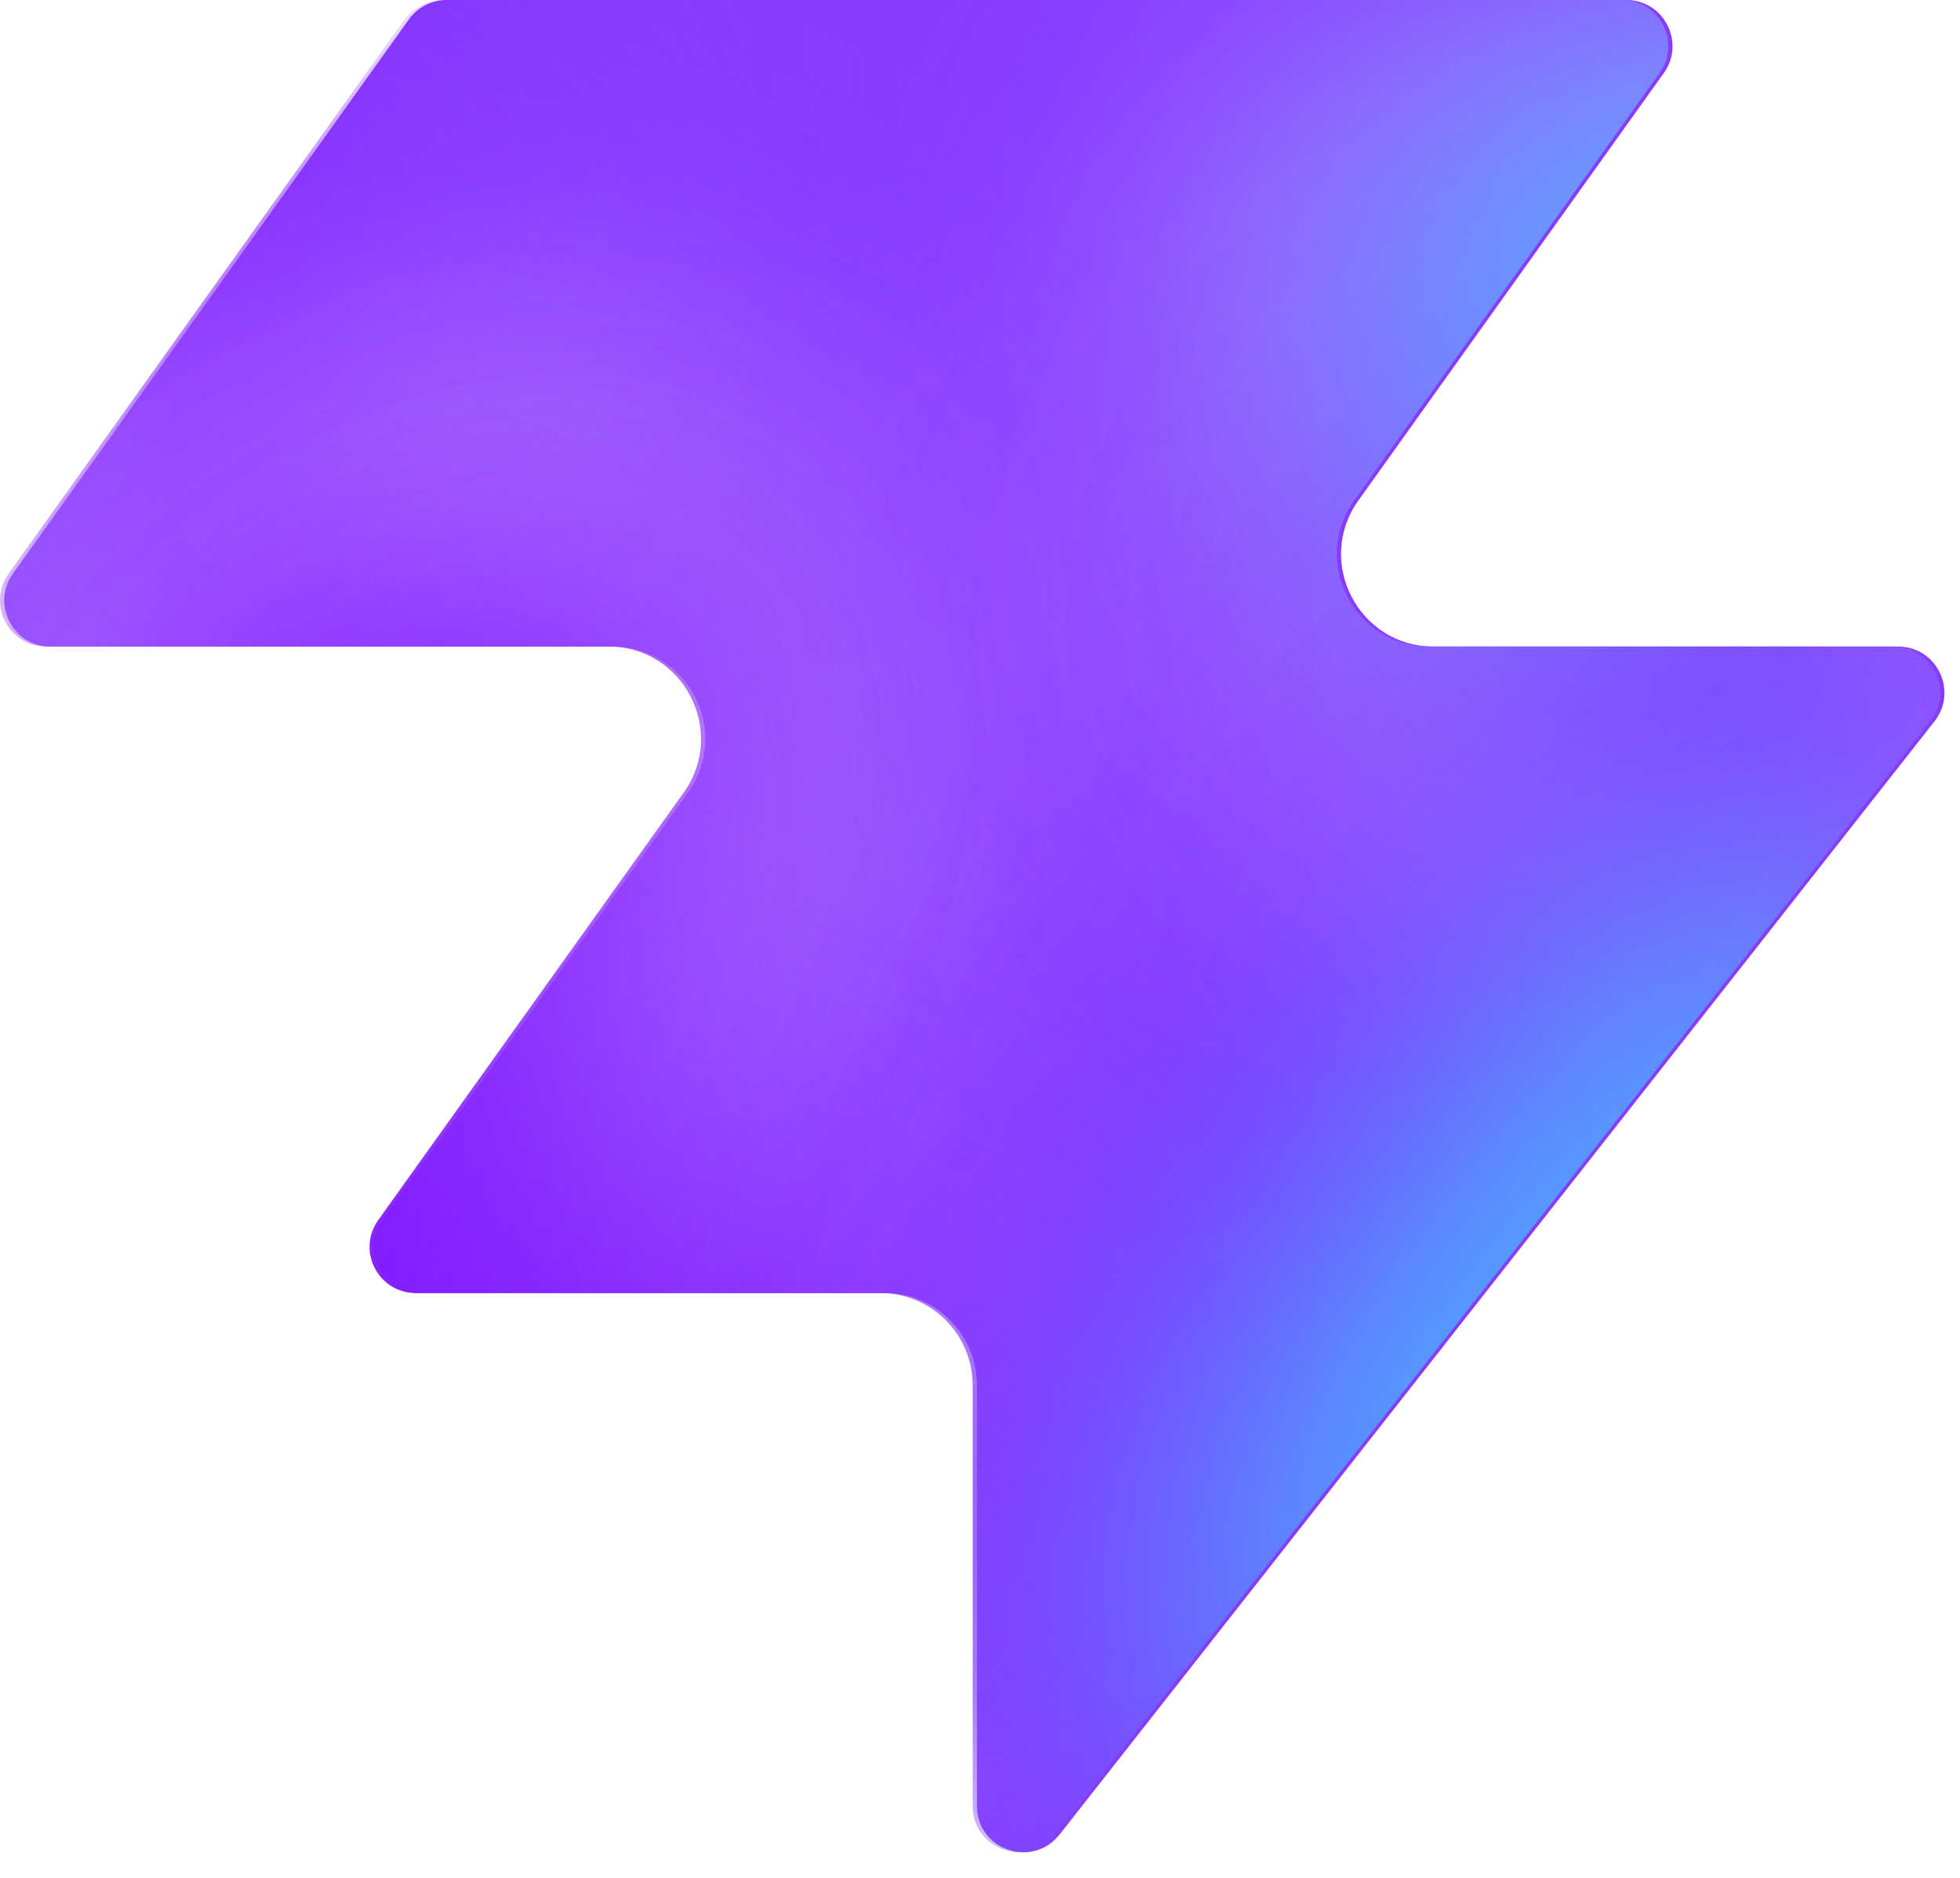
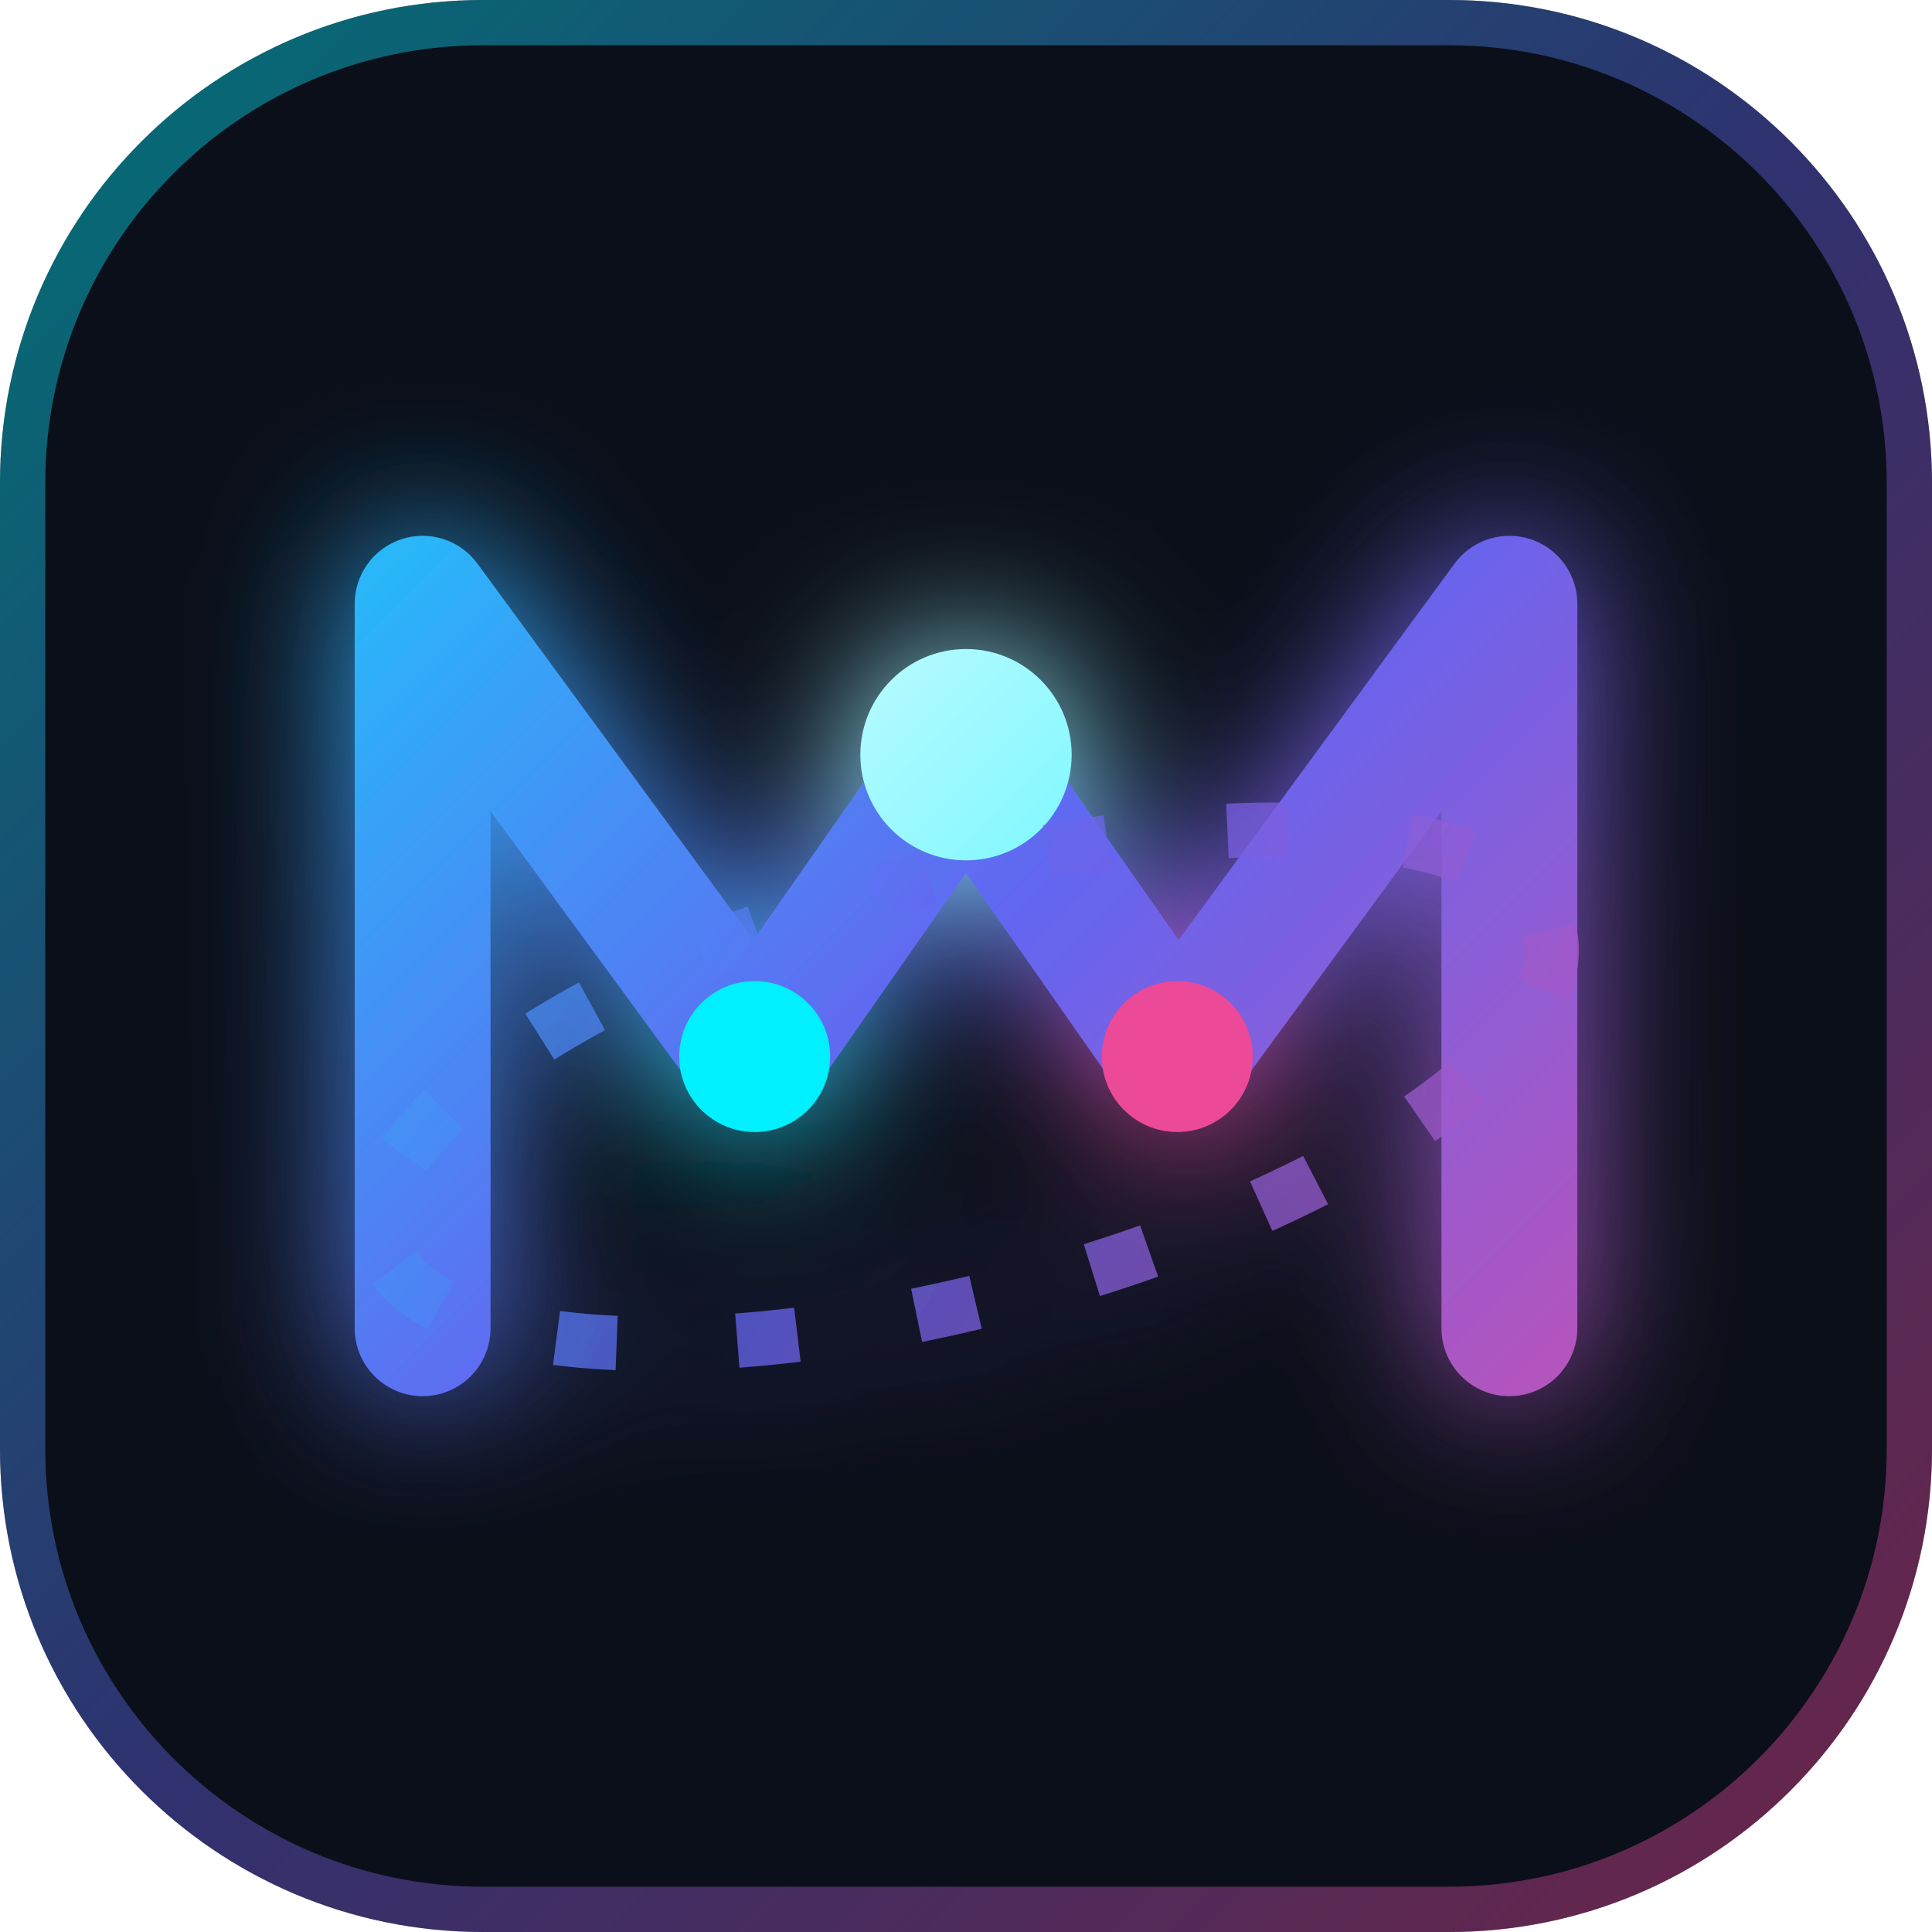
- <svg xmlns="http://www.w3.org/2000/svg" width="48" height="46" fill="none" viewBox="0 0 48 46">
-   <path fill="#863bff" d="M25.946 44.938c-.664.845-2.021.375-2.021-.698V33.937a2.26 2.26 0 0 0-2.262-2.262H10.287c-.92 0-1.456-1.04-.92-1.788l7.48-10.471c1.07-1.497 0-3.578-1.842-3.578H1.237c-.92 0-1.456-1.04-.92-1.788L10.013.474c.214-.297.556-.474.92-.474h28.894c.92 0 1.456 1.04.92 1.788l-7.48 10.471c-1.07 1.498 0 3.579 1.842 3.579h11.377c.943 0 1.473 1.088.89 1.83L25.947 44.94z" style="fill:#863bff;fill:color(display-p3 .525 .23 1);fill-opacity:1" />
-   <mask id="a" width="48" height="46" x="0" y="0" maskUnits="userSpaceOnUse" style="mask-type:alpha">
-     <path fill="#000" d="M25.842 44.938c-.664.844-2.021.375-2.021-.698V33.937a2.26 2.26 0 0 0-2.262-2.262H10.183c-.92 0-1.456-1.04-.92-1.788l7.48-10.471c1.07-1.498 0-3.579-1.842-3.579H1.133c-.92 0-1.456-1.04-.92-1.787L9.91.473c.214-.297.556-.474.92-.474h28.894c.92 0 1.456 1.04.92 1.788l-7.48 10.471c-1.07 1.498 0 3.578 1.842 3.578h11.377c.943 0 1.473 1.088.89 1.832L25.843 44.94z" style="fill:#000;fill-opacity:1" />
-   </mask>
-   <g mask="url(#a)">
-     <g filter="url(#b)">
-       <ellipse cx="5.508" cy="14.704" fill="#ede6ff" rx="5.508" ry="14.704" style="fill:#ede6ff;fill:color(display-p3 .927 .903 1);fill-opacity:1" transform="matrix(.00324 1 1 -.00324 -4.47 31.516)" />
-     </g>
-     <g filter="url(#c)">
-       <ellipse cx="10.399" cy="29.851" fill="#ede6ff" rx="10.399" ry="29.851" style="fill:#ede6ff;fill:color(display-p3 .927 .903 1);fill-opacity:1" transform="matrix(.00324 1 1 -.00324 -39.328 7.883)" />
-     </g>
-     <g filter="url(#d)">
-       <ellipse cx="5.508" cy="30.487" fill="#7e14ff" rx="5.508" ry="30.487" style="fill:#7e14ff;fill:color(display-p3 .492 .077 1);fill-opacity:1" transform="rotate(89.814 -25.913 -14.639)scale(1 -1)" />
-     </g>
-     <g filter="url(#e)">
-       <ellipse cx="5.508" cy="30.599" fill="#7e14ff" rx="5.508" ry="30.599" style="fill:#7e14ff;fill:color(display-p3 .492 .077 1);fill-opacity:1" transform="rotate(89.814 -32.644 -3.334)scale(1 -1)" />
-     </g>
-     <g filter="url(#f)">
-       <ellipse cx="5.508" cy="30.599" fill="#7e14ff" rx="5.508" ry="30.599" style="fill:#7e14ff;fill:color(display-p3 .492 .077 1);fill-opacity:1" transform="matrix(.00324 1 1 -.00324 -34.34 30.47)" />
-     </g>
-     <g filter="url(#g)">
-       <ellipse cx="14.072" cy="22.078" fill="#ede6ff" rx="14.072" ry="22.078" style="fill:#ede6ff;fill:color(display-p3 .927 .903 1);fill-opacity:1" transform="rotate(93.35 24.506 48.493)scale(-1 1)" />
-     </g>
-     <g filter="url(#h)">
-       <ellipse cx="3.47" cy="21.501" fill="#7e14ff" rx="3.47" ry="21.501" style="fill:#7e14ff;fill:color(display-p3 .492 .077 1);fill-opacity:1" transform="rotate(89.009 28.708 47.59)scale(-1 1)" />
-     </g>
-     <g filter="url(#i)">
-       <ellipse cx="3.47" cy="21.501" fill="#7e14ff" rx="3.47" ry="21.501" style="fill:#7e14ff;fill:color(display-p3 .492 .077 1);fill-opacity:1" transform="rotate(89.009 28.708 47.59)scale(-1 1)" />
-     </g>
-     <g filter="url(#j)">
-       <ellipse cx=".387" cy="8.972" fill="#7e14ff" rx="4.407" ry="29.108" style="fill:#7e14ff;fill:color(display-p3 .492 .077 1);fill-opacity:1" transform="rotate(39.51 .387 8.972)" />
-     </g>
-     <g filter="url(#k)">
-       <ellipse cx="47.523" cy="-6.092" fill="#7e14ff" rx="4.407" ry="29.108" style="fill:#7e14ff;fill:color(display-p3 .492 .077 1);fill-opacity:1" transform="rotate(37.892 47.523 -6.092)" />
-     </g>
-     <g filter="url(#l)">
-       <ellipse cx="41.412" cy="6.333" fill="#47bfff" rx="5.971" ry="9.665" style="fill:#47bfff;fill:color(display-p3 .28 .748 1);fill-opacity:1" transform="rotate(37.892 41.412 6.333)" />
-     </g>
-     <g filter="url(#m)">
-       <ellipse cx="-1.879" cy="38.332" fill="#7e14ff" rx="4.407" ry="29.108" style="fill:#7e14ff;fill:color(display-p3 .492 .077 1);fill-opacity:1" transform="rotate(37.892 -1.88 38.332)" />
-     </g>
-     <g filter="url(#n)">
-       <ellipse cx="-1.879" cy="38.332" fill="#7e14ff" rx="4.407" ry="29.108" style="fill:#7e14ff;fill:color(display-p3 .492 .077 1);fill-opacity:1" transform="rotate(37.892 -1.88 38.332)" />
-     </g>
-     <g filter="url(#o)">
-       <ellipse cx="35.651" cy="29.907" fill="#7e14ff" rx="4.407" ry="29.108" style="fill:#7e14ff;fill:color(display-p3 .492 .077 1);fill-opacity:1" transform="rotate(37.892 35.651 29.907)" />
-     </g>
-     <g filter="url(#p)">
-       <ellipse cx="38.418" cy="32.4" fill="#47bfff" rx="5.971" ry="15.297" style="fill:#47bfff;fill:color(display-p3 .28 .748 1);fill-opacity:1" transform="rotate(37.892 38.418 32.4)" />
-     </g>
-   </g>
+ <svg xmlns="http://www.w3.org/2000/svg" viewBox="0 0 64 64" fill="none">
  <defs>
-     <filter id="b" width="60.045" height="41.654" x="-19.77" y="16.149" color-interpolation-filters="sRGB" filterUnits="userSpaceOnUse">
-       <feFlood flood-opacity="0" result="BackgroundImageFix" />
-       <feBlend in="SourceGraphic" in2="BackgroundImageFix" result="shape" />
-       <feGaussianBlur result="effect1_foregroundBlur_2002_17158" stdDeviation="7.659" />
-     </filter>
-     <filter id="c" width="90.34" height="51.437" x="-54.613" y="-7.533" color-interpolation-filters="sRGB" filterUnits="userSpaceOnUse">
-       <feFlood flood-opacity="0" result="BackgroundImageFix" />
-       <feBlend in="SourceGraphic" in2="BackgroundImageFix" result="shape" />
-       <feGaussianBlur result="effect1_foregroundBlur_2002_17158" stdDeviation="7.659" />
-     </filter>
-     <filter id="d" width="79.355" height="29.4" x="-49.64" y="2.03" color-interpolation-filters="sRGB" filterUnits="userSpaceOnUse">
-       <feFlood flood-opacity="0" result="BackgroundImageFix" />
-       <feBlend in="SourceGraphic" in2="BackgroundImageFix" result="shape" />
-       <feGaussianBlur result="effect1_foregroundBlur_2002_17158" stdDeviation="4.596" />
-     </filter>
-     <filter id="e" width="79.579" height="29.4" x="-45.045" y="20.029" color-interpolation-filters="sRGB" filterUnits="userSpaceOnUse">
-       <feFlood flood-opacity="0" result="BackgroundImageFix" />
-       <feBlend in="SourceGraphic" in2="BackgroundImageFix" result="shape" />
-       <feGaussianBlur result="effect1_foregroundBlur_2002_17158" stdDeviation="4.596" />
-     </filter>
-     <filter id="f" width="79.579" height="29.4" x="-43.513" y="21.178" color-interpolation-filters="sRGB" filterUnits="userSpaceOnUse">
-       <feFlood flood-opacity="0" result="BackgroundImageFix" />
-       <feBlend in="SourceGraphic" in2="BackgroundImageFix" result="shape" />
-       <feGaussianBlur result="effect1_foregroundBlur_2002_17158" stdDeviation="4.596" />
-     </filter>
-     <filter id="g" width="74.749" height="58.852" x="15.756" y="-17.901" color-interpolation-filters="sRGB" filterUnits="userSpaceOnUse">
-       <feFlood flood-opacity="0" result="BackgroundImageFix" />
-       <feBlend in="SourceGraphic" in2="BackgroundImageFix" result="shape" />
-       <feGaussianBlur result="effect1_foregroundBlur_2002_17158" stdDeviation="7.659" />
-     </filter>
-     <filter id="h" width="61.377" height="25.362" x="23.548" y="2.284" color-interpolation-filters="sRGB" filterUnits="userSpaceOnUse">
-       <feFlood flood-opacity="0" result="BackgroundImageFix" />
-       <feBlend in="SourceGraphic" in2="BackgroundImageFix" result="shape" />
-       <feGaussianBlur result="effect1_foregroundBlur_2002_17158" stdDeviation="4.596" />
-     </filter>
-     <filter id="i" width="61.377" height="25.362" x="23.548" y="2.284" color-interpolation-filters="sRGB" filterUnits="userSpaceOnUse">
-       <feFlood flood-opacity="0" result="BackgroundImageFix" />
-       <feBlend in="SourceGraphic" in2="BackgroundImageFix" result="shape" />
-       <feGaussianBlur result="effect1_foregroundBlur_2002_17158" stdDeviation="4.596" />
-     </filter>
-     <filter id="j" width="56.045" height="63.649" x="-27.636" y="-22.853" color-interpolation-filters="sRGB" filterUnits="userSpaceOnUse">
-       <feFlood flood-opacity="0" result="BackgroundImageFix" />
-       <feBlend in="SourceGraphic" in2="BackgroundImageFix" result="shape" />
-       <feGaussianBlur result="effect1_foregroundBlur_2002_17158" stdDeviation="4.596" />
-     </filter>
-     <filter id="k" width="54.814" height="64.646" x="20.116" y="-38.415" color-interpolation-filters="sRGB" filterUnits="userSpaceOnUse">
-       <feFlood flood-opacity="0" result="BackgroundImageFix" />
-       <feBlend in="SourceGraphic" in2="BackgroundImageFix" result="shape" />
-       <feGaussianBlur result="effect1_foregroundBlur_2002_17158" stdDeviation="4.596" />
-     </filter>
-     <filter id="l" width="33.541" height="35.313" x="24.641" y="-11.323" color-interpolation-filters="sRGB" filterUnits="userSpaceOnUse">
-       <feFlood flood-opacity="0" result="BackgroundImageFix" />
-       <feBlend in="SourceGraphic" in2="BackgroundImageFix" result="shape" />
-       <feGaussianBlur result="effect1_foregroundBlur_2002_17158" stdDeviation="4.596" />
-     </filter>
-     <filter id="m" width="54.814" height="64.646" x="-29.286" y="6.009" color-interpolation-filters="sRGB" filterUnits="userSpaceOnUse">
-       <feFlood flood-opacity="0" result="BackgroundImageFix" />
-       <feBlend in="SourceGraphic" in2="BackgroundImageFix" result="shape" />
-       <feGaussianBlur result="effect1_foregroundBlur_2002_17158" stdDeviation="4.596" />
-     </filter>
-     <filter id="n" width="54.814" height="64.646" x="-29.286" y="6.009" color-interpolation-filters="sRGB" filterUnits="userSpaceOnUse">
-       <feFlood flood-opacity="0" result="BackgroundImageFix" />
-       <feBlend in="SourceGraphic" in2="BackgroundImageFix" result="shape" />
-       <feGaussianBlur result="effect1_foregroundBlur_2002_17158" stdDeviation="4.596" />
-     </filter>
-     <filter id="o" width="54.814" height="64.646" x="8.244" y="-2.416" color-interpolation-filters="sRGB" filterUnits="userSpaceOnUse">
-       <feFlood flood-opacity="0" result="BackgroundImageFix" />
-       <feBlend in="SourceGraphic" in2="BackgroundImageFix" result="shape" />
-       <feGaussianBlur result="effect1_foregroundBlur_2002_17158" stdDeviation="4.596" />
-     </filter>
-     <filter id="p" width="39.409" height="43.623" x="18.713" y="10.588" color-interpolation-filters="sRGB" filterUnits="userSpaceOnUse">
-       <feFlood flood-opacity="0" result="BackgroundImageFix" />
-       <feBlend in="SourceGraphic" in2="BackgroundImageFix" result="shape" />
-       <feGaussianBlur result="effect1_foregroundBlur_2002_17158" stdDeviation="4.596" />
+     <linearGradient id="mfGrad" x1="4" y1="4" x2="60" y2="60" gradientUnits="userSpaceOnUse">
+       <stop offset="0%" stop-color="#00F0FF" />
+       <stop offset="50%" stop-color="#6366F1" />
+       <stop offset="100%" stop-color="#EC4899" />
+     </linearGradient>
+     <linearGradient id="coreGlow" x1="16" y1="16" x2="48" y2="48" gradientUnits="userSpaceOnUse">
+       <stop offset="0%" stop-color="#FFFFFF" />
+       <stop offset="100%" stop-color="#00F0FF" />
+     </linearGradient>
+     <filter id="glow" x="-20%" y="-20%" width="140%" height="140%">
+       <feGaussianBlur stdDeviation="2.5" result="blur" />
+       <feComposite in="SourceGraphic" in2="blur" operator="over" />
    </filter>
  </defs>
+   <rect width="64" height="64" rx="16" fill="#0B0F19" />
+   <rect x="0.75" y="0.75" width="62.5" height="62.5" rx="15.25" stroke="url(#mfGrad)" stroke-width="1.5" stroke-opacity="0.4" />
+   <g filter="url(#glow)">
+     <path d="M14 44V20L25 35L32 25" stroke="url(#mfGrad)" stroke-width="4.5" stroke-linecap="round" stroke-linejoin="round" />
+     <path d="M32 25L39 35L50 20V44" stroke="url(#mfGrad)" stroke-width="4.5" stroke-linecap="round" stroke-linejoin="round" />
+     <circle cx="32" cy="25" r="3.5" fill="url(#coreGlow)" />
+     <circle cx="25" cy="35" r="2.5" fill="#00F0FF" />
+     <circle cx="39" cy="35" r="2.5" fill="#EC4899" />
+     <ellipse cx="32" cy="36" rx="20" ry="7" stroke="url(#mfGrad)" stroke-width="1.8" stroke-dasharray="2 4" stroke-opacity="0.75" transform="rotate(-15 32 36)" />
+   </g>
</svg>
